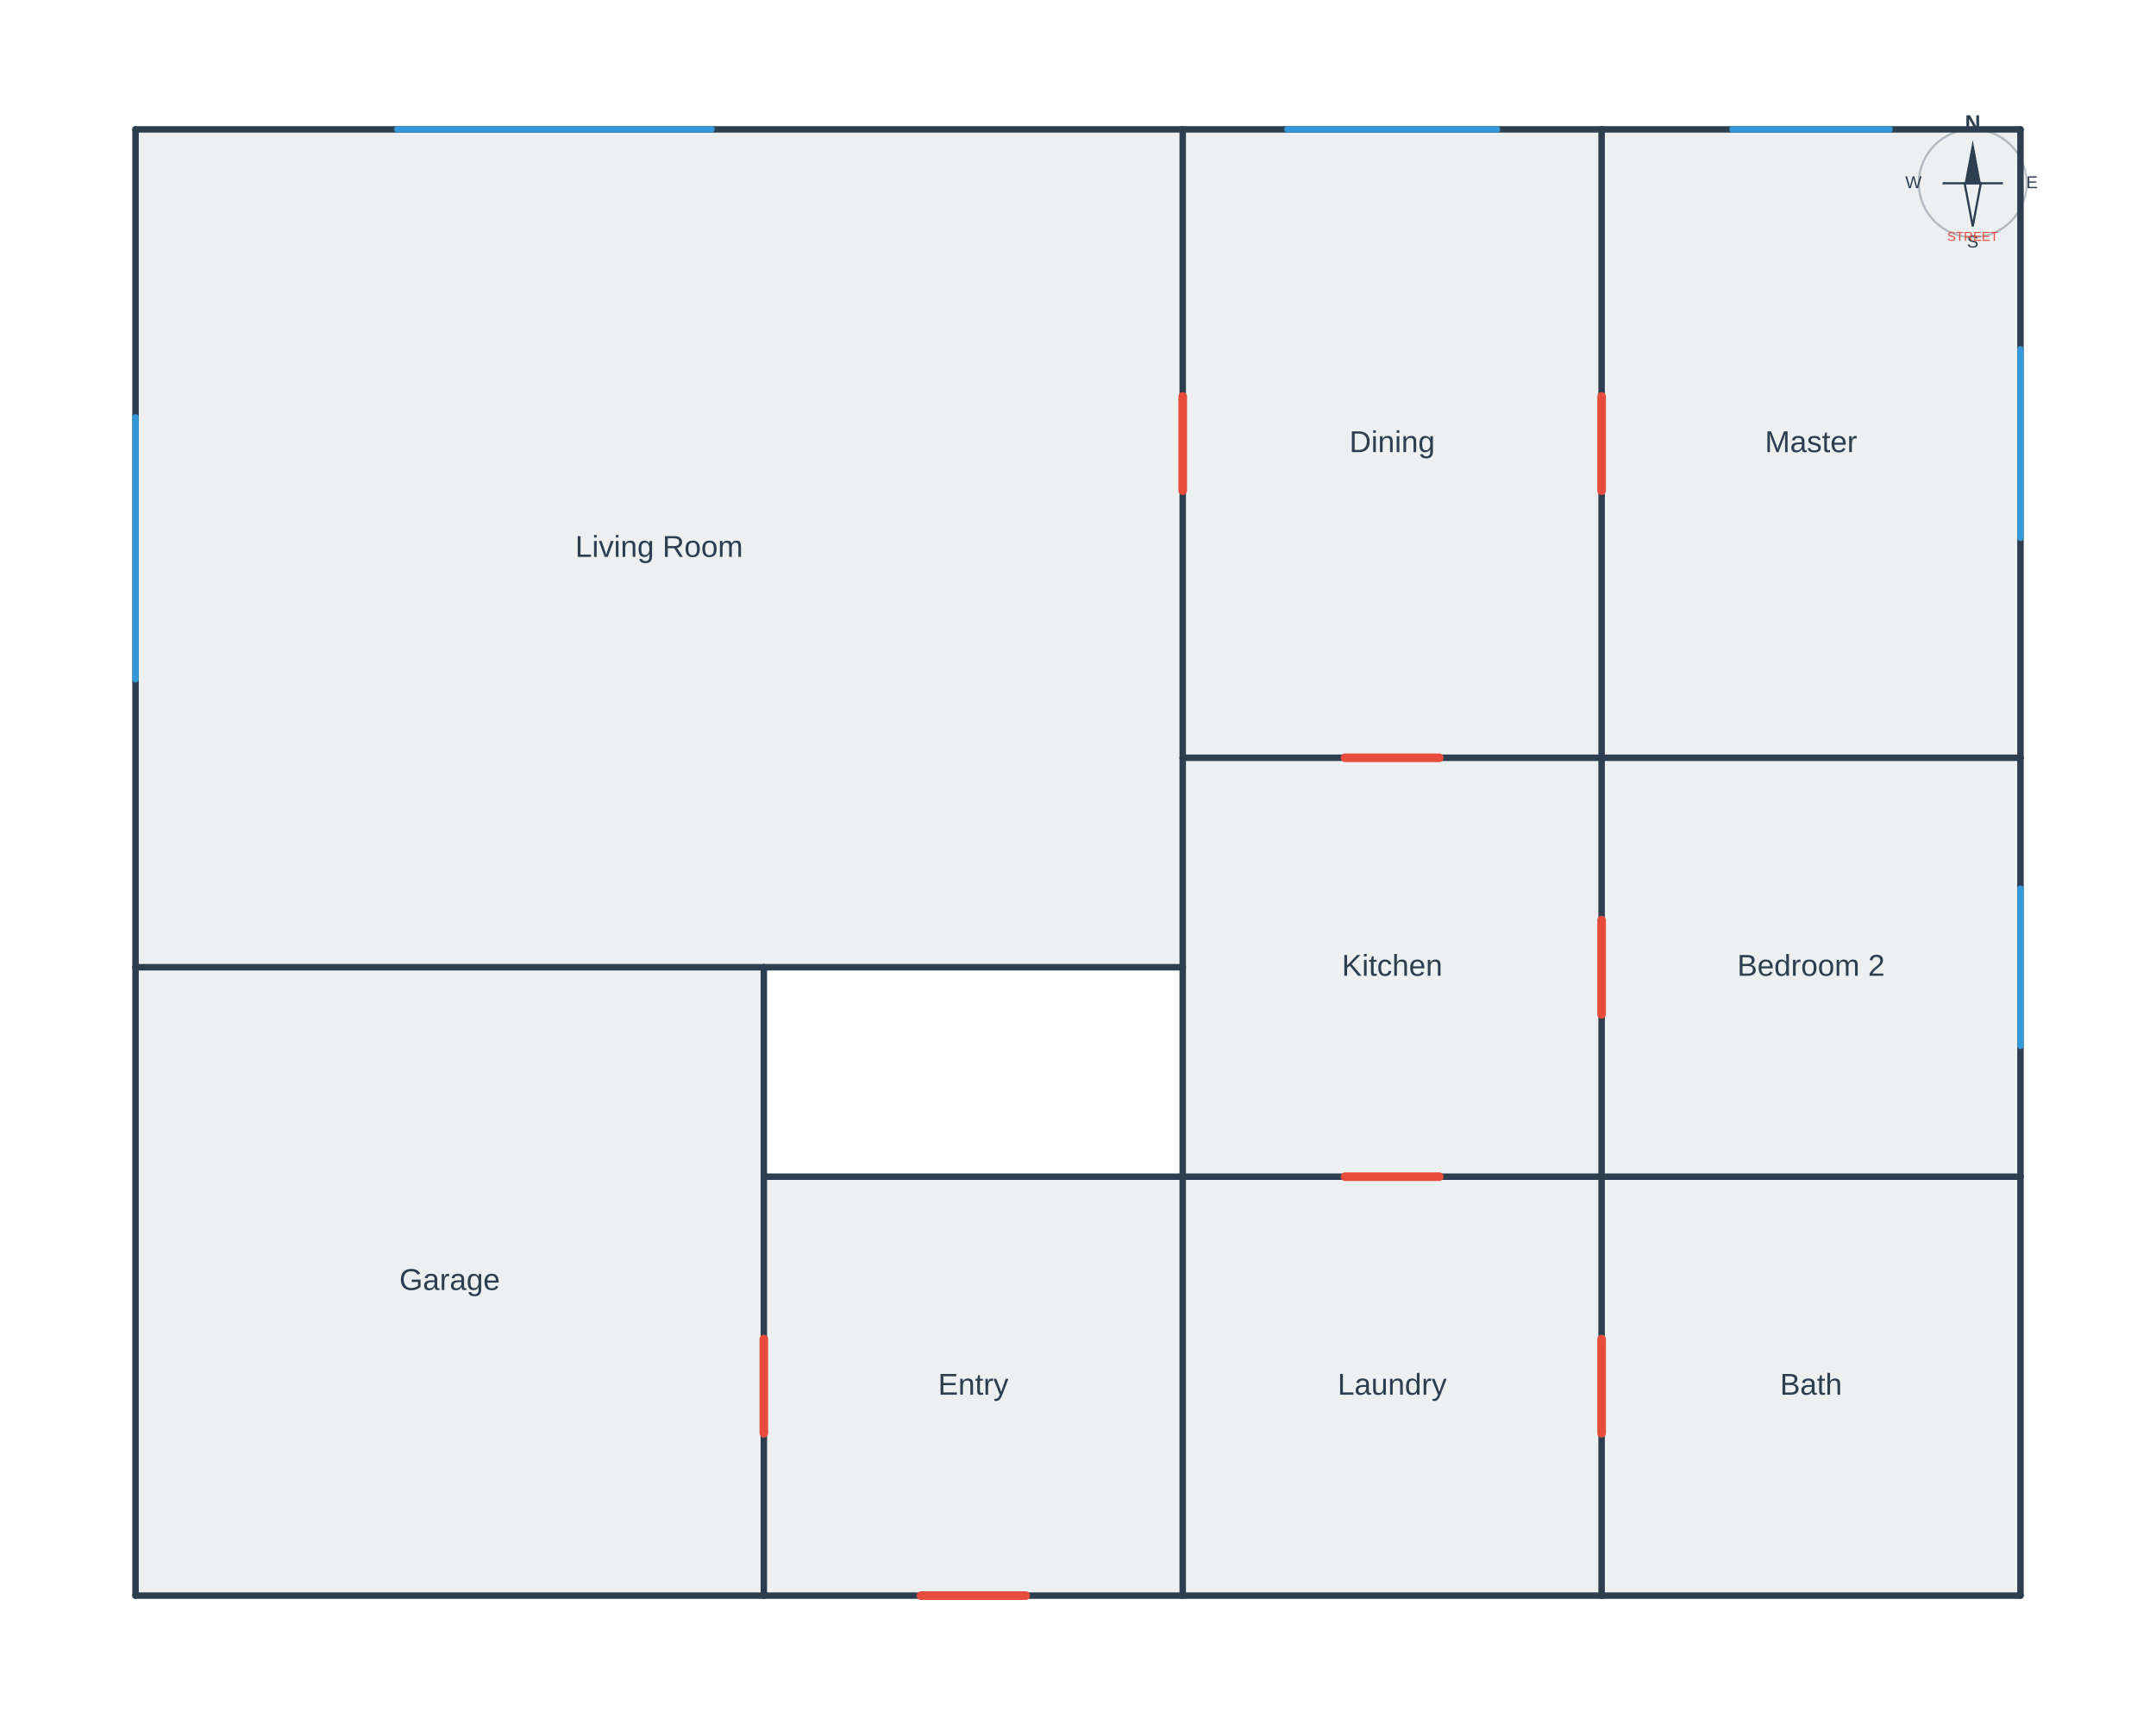
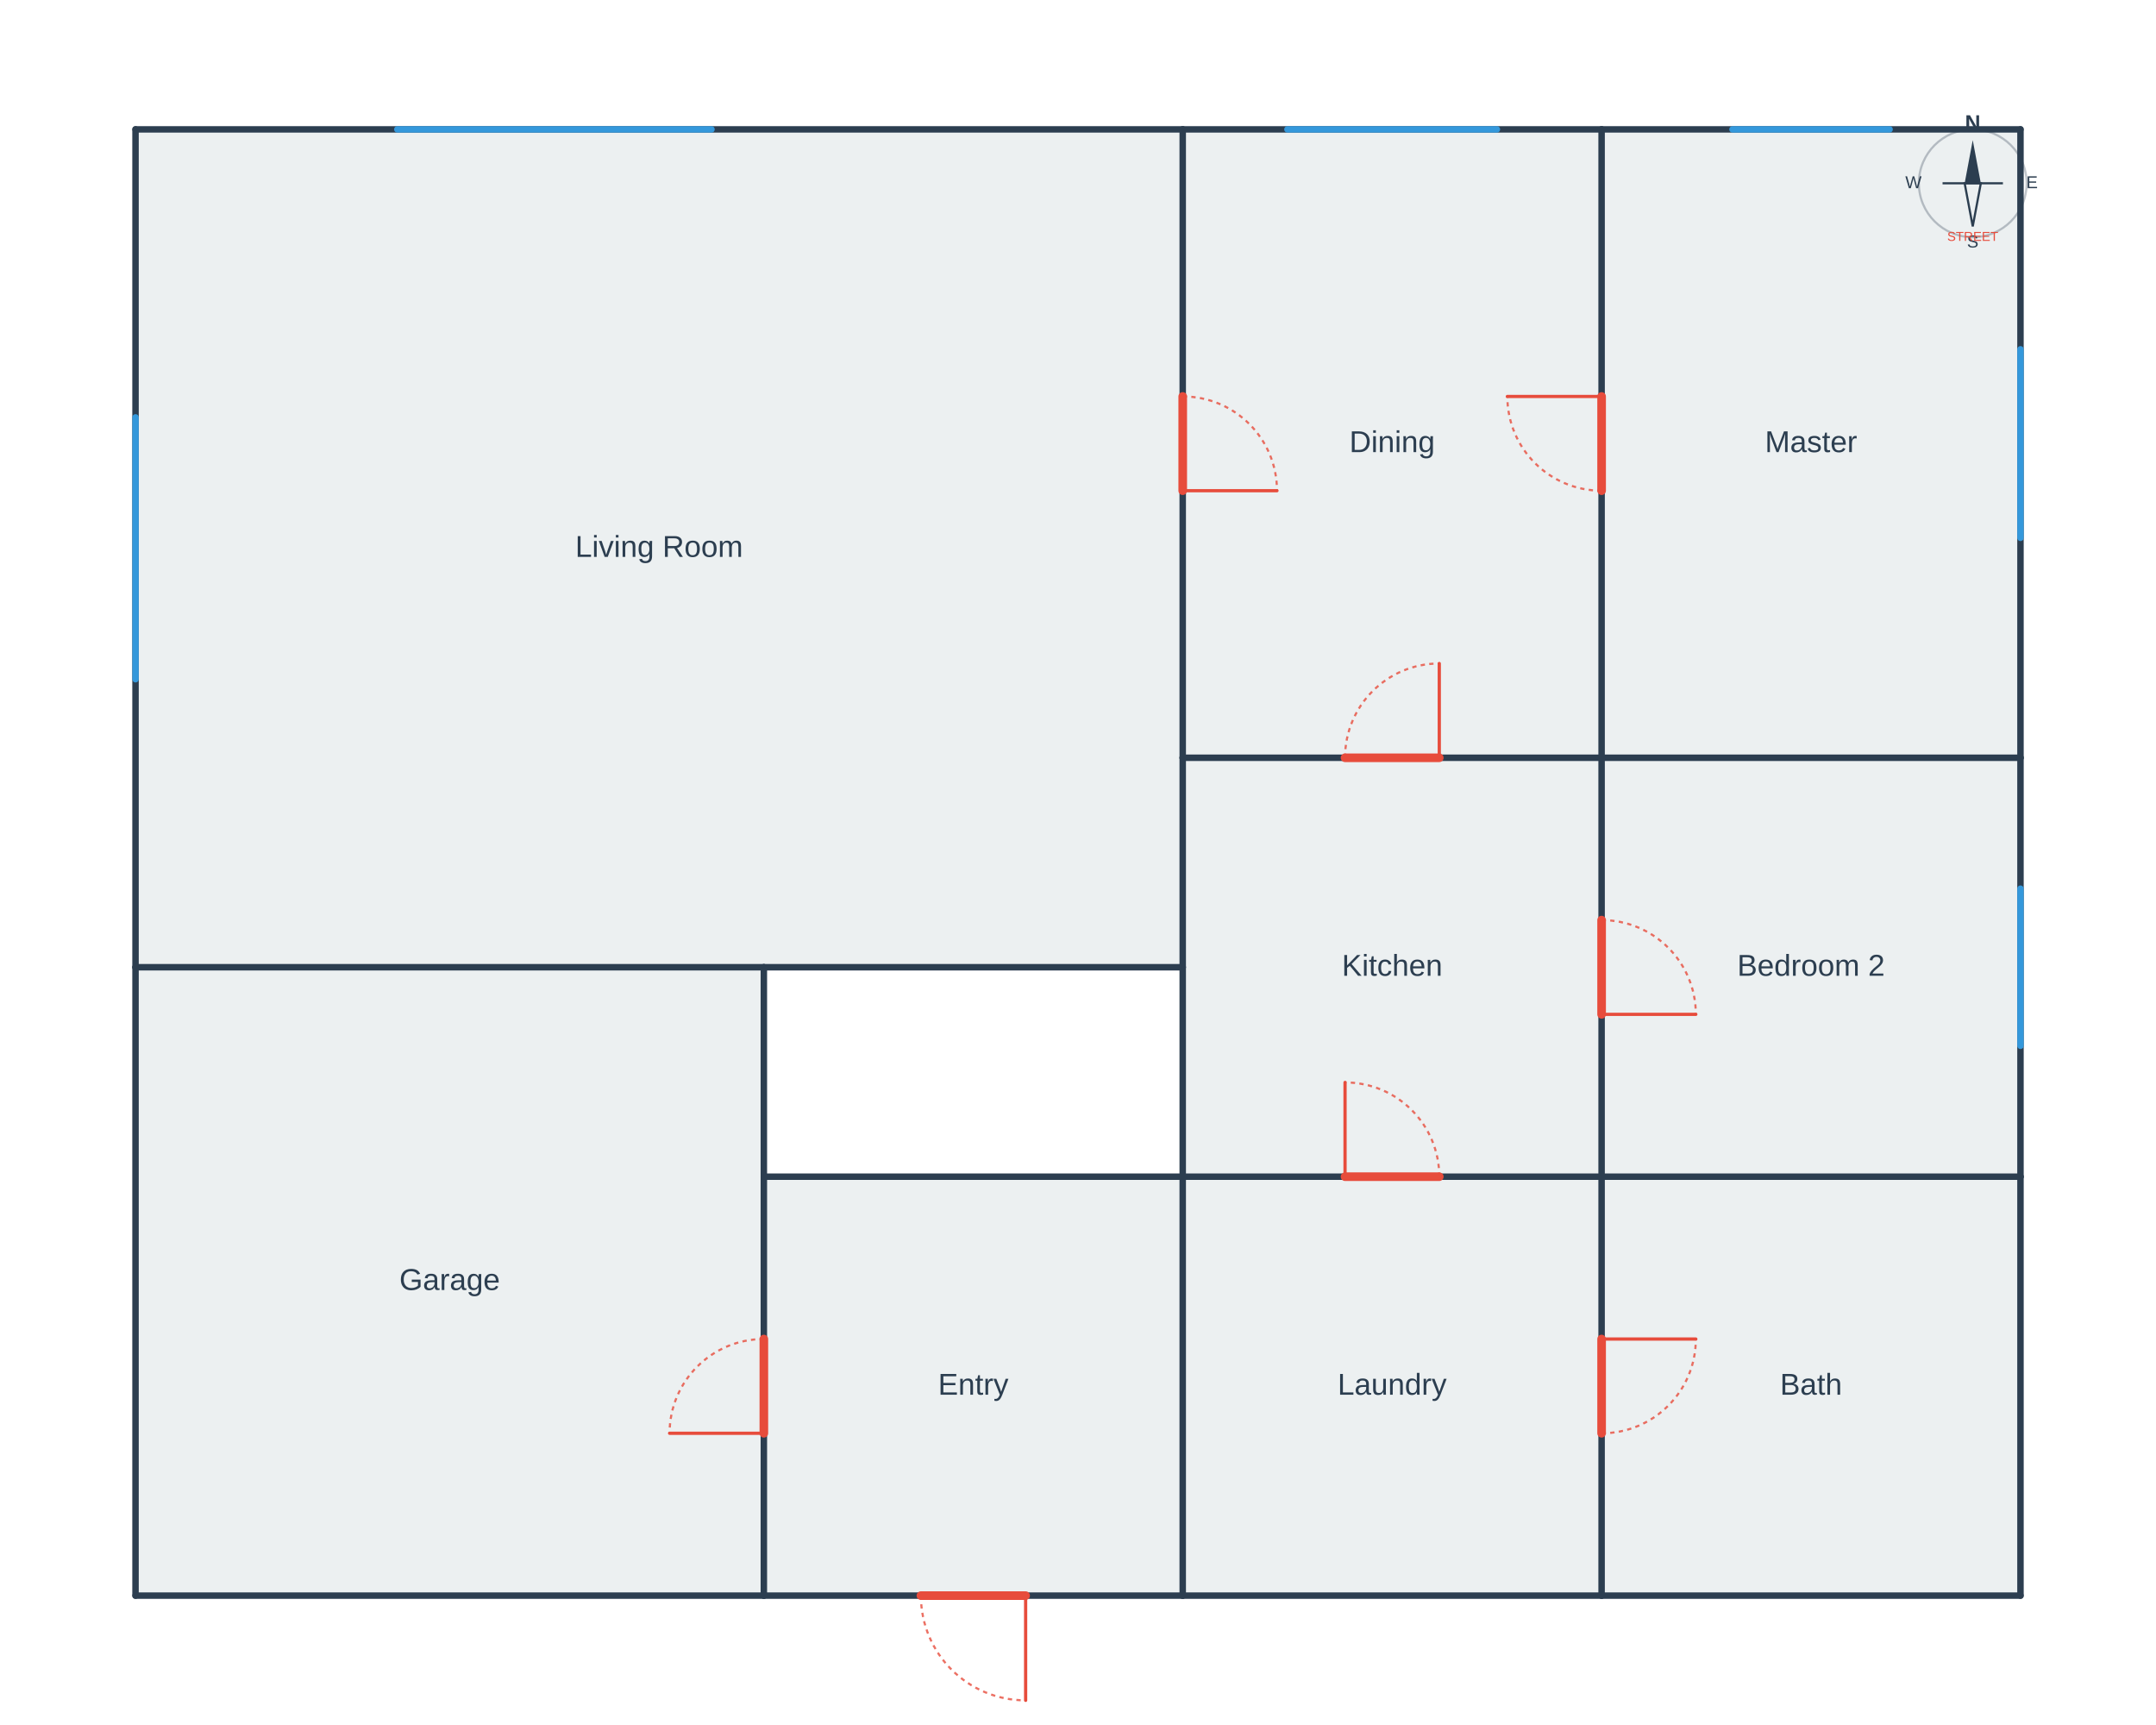
<svg xmlns="http://www.w3.org/2000/svg" width="1000" height="800" viewBox="0 0 1000 800">
  <defs>
    <style>
      .room-label { font-family: Arial, sans-serif; font-weight: 500; }
    </style>
  </defs>
  <rect width="1000" height="800" fill="#ffffff" />
  <path d="M 62.86 740.00 L 937.14 740.00 L 937.14 60.00 L 62.86 60.00 Z" fill="none" stroke="#7f8c8d" stroke-width="2" stroke-dasharray="8,4" />
  <path d="M 62.86 740.00 L 354.29 740.00 L 354.29 448.57 L 62.86 448.57 Z" fill="#ecf0f1" stroke="#bdc3c7" stroke-width="1" />
  <path d="M 354.29 740.00 L 548.57 740.00 L 548.57 545.71 L 354.29 545.71 Z" fill="#ecf0f1" stroke="#bdc3c7" stroke-width="1" />
  <path d="M 548.57 740.00 L 742.86 740.00 L 742.86 545.71 L 548.57 545.71 Z" fill="#ecf0f1" stroke="#bdc3c7" stroke-width="1" />
  <path d="M 62.86 448.57 L 548.57 448.57 L 548.57 60.00 L 62.86 60.00 Z" fill="#ecf0f1" stroke="#bdc3c7" stroke-width="1" />
  <path d="M 548.57 351.43 L 742.86 351.43 L 742.86 60.00 L 548.57 60.00 Z" fill="#ecf0f1" stroke="#bdc3c7" stroke-width="1" />
  <path d="M 548.57 545.71 L 742.86 545.71 L 742.86 351.43 L 548.57 351.43 Z" fill="#ecf0f1" stroke="#bdc3c7" stroke-width="1" />
  <path d="M 742.86 351.43 L 937.14 351.43 L 937.14 60.00 L 742.86 60.00 Z" fill="#ecf0f1" stroke="#bdc3c7" stroke-width="1" />
  <path d="M 742.86 545.71 L 937.14 545.71 L 937.14 351.43 L 742.86 351.43 Z" fill="#ecf0f1" stroke="#bdc3c7" stroke-width="1" />
  <path d="M 742.86 740.00 L 937.14 740.00 L 937.14 545.71 L 742.86 545.71 Z" fill="#ecf0f1" stroke="#bdc3c7" stroke-width="1" />
  <line x1="354.29" y1="740.00" x2="354.29" y2="545.71" stroke="#2c3e50" stroke-width="3" stroke-linecap="round" />
  <line x1="62.86" y1="448.57" x2="354.29" y2="448.57" stroke="#2c3e50" stroke-width="3" stroke-linecap="round" />
  <line x1="548.57" y1="740.00" x2="548.57" y2="545.71" stroke="#2c3e50" stroke-width="3" stroke-linecap="round" />
  <line x1="742.86" y1="740.00" x2="742.86" y2="545.71" stroke="#2c3e50" stroke-width="3" stroke-linecap="round" />
  <line x1="548.57" y1="545.71" x2="742.86" y2="545.71" stroke="#2c3e50" stroke-width="3" stroke-linecap="round" />
  <line x1="548.57" y1="351.43" x2="548.57" y2="60.00" stroke="#2c3e50" stroke-width="3" stroke-linecap="round" />
  <line x1="548.57" y1="448.57" x2="548.57" y2="351.43" stroke="#2c3e50" stroke-width="3" stroke-linecap="round" />
  <line x1="548.57" y1="351.43" x2="742.86" y2="351.43" stroke="#2c3e50" stroke-width="3" stroke-linecap="round" />
  <line x1="742.86" y1="351.43" x2="742.86" y2="60.00" stroke="#2c3e50" stroke-width="3" stroke-linecap="round" />
  <line x1="742.86" y1="545.71" x2="742.86" y2="351.43" stroke="#2c3e50" stroke-width="3" stroke-linecap="round" />
  <line x1="742.86" y1="351.43" x2="937.14" y2="351.43" stroke="#2c3e50" stroke-width="3" stroke-linecap="round" />
  <line x1="742.86" y1="545.71" x2="937.14" y2="545.71" stroke="#2c3e50" stroke-width="3" stroke-linecap="round" />
  <line x1="62.86" y1="740.00" x2="354.29" y2="740.00" stroke="#2c3e50" stroke-width="3" stroke-linecap="round" />
  <line x1="354.29" y1="545.71" x2="354.29" y2="448.57" stroke="#2c3e50" stroke-width="3" stroke-linecap="round" />
  <line x1="62.86" y1="740.00" x2="62.86" y2="448.57" stroke="#2c3e50" stroke-width="3" stroke-linecap="round" />
  <line x1="354.29" y1="740.00" x2="548.57" y2="740.00" stroke="#2c3e50" stroke-width="3" stroke-linecap="round" />
  <line x1="354.29" y1="545.71" x2="548.57" y2="545.71" stroke="#2c3e50" stroke-width="3" stroke-linecap="round" />
  <line x1="548.57" y1="740.00" x2="742.86" y2="740.00" stroke="#2c3e50" stroke-width="3" stroke-linecap="round" />
  <line x1="354.29" y1="448.57" x2="548.57" y2="448.57" stroke="#2c3e50" stroke-width="3" stroke-linecap="round" />
  <line x1="62.86" y1="60.00" x2="548.57" y2="60.00" stroke="#2c3e50" stroke-width="3" stroke-linecap="round" />
  <line x1="62.86" y1="448.57" x2="62.86" y2="60.00" stroke="#2c3e50" stroke-width="3" stroke-linecap="round" />
  <line x1="548.57" y1="60.00" x2="742.86" y2="60.00" stroke="#2c3e50" stroke-width="3" stroke-linecap="round" />
  <line x1="548.57" y1="545.71" x2="548.57" y2="448.57" stroke="#2c3e50" stroke-width="3" stroke-linecap="round" />
  <line x1="937.14" y1="351.43" x2="937.14" y2="60.00" stroke="#2c3e50" stroke-width="3" stroke-linecap="round" />
  <line x1="742.86" y1="60.00" x2="937.14" y2="60.00" stroke="#2c3e50" stroke-width="3" stroke-linecap="round" />
  <line x1="937.14" y1="545.71" x2="937.14" y2="351.43" stroke="#2c3e50" stroke-width="3" stroke-linecap="round" />
  <line x1="742.86" y1="740.00" x2="937.14" y2="740.00" stroke="#2c3e50" stroke-width="3" stroke-linecap="round" />
  <line x1="937.14" y1="740.00" x2="937.14" y2="545.71" stroke="#2c3e50" stroke-width="3" stroke-linecap="round" />
  <line x1="427.14" y1="740.00" x2="475.71" y2="740.00" stroke="#e74c3c" stroke-width="4" stroke-linecap="round" />
+   <line class="door-leaf" x1="475.71" y1="740.00" x2="475.71" y2="788.57" stroke="#e74c3c" stroke-width="1.5" stroke-linecap="round" />
+   <path class="door-swing" d="M 427.14 740.00 A 48.57 48.57 0 0 0 475.71 788.57" fill="none" stroke="#e74c3c" stroke-width="1" stroke-dasharray="2,2" opacity="0.8" />
  <line x1="548.57" y1="227.57" x2="548.57" y2="183.86" stroke="#e74c3c" stroke-width="4" stroke-linecap="round" />
+   <line class="door-leaf" x1="548.57" y1="227.57" x2="592.29" y2="227.57" stroke="#e74c3c" stroke-width="1.5" stroke-linecap="round" />
+   <path class="door-swing" d="M 548.57 183.86 A 43.71 43.71 0 0 1 592.29 227.57" fill="none" stroke="#e74c3c" stroke-width="1" stroke-dasharray="2,2" opacity="0.8" />
  <line x1="623.86" y1="351.43" x2="667.57" y2="351.43" stroke="#e74c3c" stroke-width="4" stroke-linecap="round" />
+   <line class="door-leaf" x1="667.57" y1="351.43" x2="667.57" y2="307.71" stroke="#e74c3c" stroke-width="1.5" stroke-linecap="round" />
+   <path class="door-swing" d="M 623.86 351.43 A 43.71 43.71 0 0 1 667.57 307.71" fill="none" stroke="#e74c3c" stroke-width="1" stroke-dasharray="2,2" opacity="0.8" />
  <line x1="623.86" y1="545.71" x2="667.57" y2="545.71" stroke="#e74c3c" stroke-width="4" stroke-linecap="round" />
+   <line class="door-leaf" x1="623.86" y1="545.71" x2="623.86" y2="502.00" stroke="#e74c3c" stroke-width="1.5" stroke-linecap="round" />
+   <path class="door-swing" d="M 667.57 545.71 A 43.71 43.71 0 0 0 623.86 502.00" fill="none" stroke="#e74c3c" stroke-width="1" stroke-dasharray="2,2" opacity="0.8" />
  <line x1="354.29" y1="664.71" x2="354.29" y2="621.00" stroke="#e74c3c" stroke-width="4" stroke-linecap="round" />
+   <line class="door-leaf" x1="354.29" y1="664.71" x2="310.57" y2="664.71" stroke="#e74c3c" stroke-width="1.5" stroke-linecap="round" />
+   <path class="door-swing" d="M 354.29 621.00 A 43.71 43.71 0 0 0 310.57 664.71" fill="none" stroke="#e74c3c" stroke-width="1" stroke-dasharray="2,2" opacity="0.8" />
  <line x1="742.86" y1="227.57" x2="742.86" y2="183.86" stroke="#e74c3c" stroke-width="4" stroke-linecap="round" />
+   <line class="door-leaf" x1="742.86" y1="183.86" x2="699.14" y2="183.86" stroke="#e74c3c" stroke-width="1.5" stroke-linecap="round" />
+   <path class="door-swing" d="M 742.86 227.57 A 43.71 43.71 0 0 1 699.14 183.86" fill="none" stroke="#e74c3c" stroke-width="1" stroke-dasharray="2,2" opacity="0.8" />
  <line x1="742.86" y1="470.43" x2="742.86" y2="426.71" stroke="#e74c3c" stroke-width="4" stroke-linecap="round" />
+   <line class="door-leaf" x1="742.86" y1="470.43" x2="786.57" y2="470.43" stroke="#e74c3c" stroke-width="1.5" stroke-linecap="round" />
+   <path class="door-swing" d="M 742.86 426.71 A 43.71 43.71 0 0 1 786.57 470.43" fill="none" stroke="#e74c3c" stroke-width="1" stroke-dasharray="2,2" opacity="0.8" />
  <line x1="742.86" y1="664.71" x2="742.86" y2="621.00" stroke="#e74c3c" stroke-width="4" stroke-linecap="round" />
+   <line class="door-leaf" x1="742.86" y1="621.00" x2="786.57" y2="621.00" stroke="#e74c3c" stroke-width="1.5" stroke-linecap="round" />
+   <path class="door-swing" d="M 742.86 664.71 A 43.71 43.71 0 0 0 786.57 621.00" fill="none" stroke="#e74c3c" stroke-width="1" stroke-dasharray="2,2" opacity="0.8" />
  <line x1="62.86" y1="315.00" x2="62.86" y2="193.57" stroke="#3498db" stroke-width="3" stroke-linecap="round" />
  <line x1="184.29" y1="60.00" x2="330.00" y2="60.00" stroke="#3498db" stroke-width="3" stroke-linecap="round" />
  <line x1="597.14" y1="60.00" x2="694.29" y2="60.00" stroke="#3498db" stroke-width="3" stroke-linecap="round" />
  <line x1="937.14" y1="249.43" x2="937.14" y2="162.00" stroke="#3498db" stroke-width="3" stroke-linecap="round" />
  <line x1="803.57" y1="60.00" x2="876.43" y2="60.00" stroke="#3498db" stroke-width="3" stroke-linecap="round" />
  <line x1="937.14" y1="485.00" x2="937.14" y2="412.14" stroke="#3498db" stroke-width="3" stroke-linecap="round" />
  <text x="208.57" y="594.29" font-size="14" fill="#2c3e50" text-anchor="middle" dominant-baseline="middle" font-family="Arial, sans-serif">Garage</text>
  <text x="451.43" y="642.86" font-size="14" fill="#2c3e50" text-anchor="middle" dominant-baseline="middle" font-family="Arial, sans-serif">Entry</text>
  <text x="645.71" y="642.86" font-size="14" fill="#2c3e50" text-anchor="middle" dominant-baseline="middle" font-family="Arial, sans-serif">Laundry</text>
  <text x="305.71" y="254.29" font-size="14" fill="#2c3e50" text-anchor="middle" dominant-baseline="middle" font-family="Arial, sans-serif">Living Room</text>
  <text x="645.71" y="205.71" font-size="14" fill="#2c3e50" text-anchor="middle" dominant-baseline="middle" font-family="Arial, sans-serif">Dining</text>
  <text x="645.71" y="448.57" font-size="14" fill="#2c3e50" text-anchor="middle" dominant-baseline="middle" font-family="Arial, sans-serif">Kitchen</text>
  <text x="840.00" y="205.71" font-size="14" fill="#2c3e50" text-anchor="middle" dominant-baseline="middle" font-family="Arial, sans-serif">Master</text>
  <text x="840.00" y="448.57" font-size="14" fill="#2c3e50" text-anchor="middle" dominant-baseline="middle" font-family="Arial, sans-serif">Bedroom 2</text>
  <text x="840.00" y="642.86" font-size="14" fill="#2c3e50" text-anchor="middle" dominant-baseline="middle" font-family="Arial, sans-serif">Bath</text>
  <g class="compass">
    <circle cx="915.00" cy="85.00" r="25.00" fill="none" stroke="#2c3e50" stroke-width="1" opacity="0.3" />
    <polygon points="915.00,65.00 911.25,85.00 918.75,85.00" fill="#2c3e50" />
    <polygon points="915.00,105.00 911.25,85.00 918.75,85.00" fill="none" stroke="#2c3e50" stroke-width="1" />
    <line x1="901.00" y1="85.00" x2="929.00" y2="85.00" stroke="#2c3e50" stroke-width="1" />
    <text x="915.00" y="57.50" font-size="10.00" fill="#2c3e50" text-anchor="middle" dominant-baseline="middle" font-family="Arial, sans-serif" font-weight="bold">N</text>
    <text x="915.00" y="112.50" font-size="8.00" fill="#2c3e50" text-anchor="middle" dominant-baseline="middle" font-family="Arial, sans-serif">S</text>
    <text x="942.50" y="85.00" font-size="8.00" fill="#2c3e50" text-anchor="middle" dominant-baseline="middle" font-family="Arial, sans-serif">E</text>
    <text x="887.50" y="85.00" font-size="8.00" fill="#2c3e50" text-anchor="middle" dominant-baseline="middle" font-family="Arial, sans-serif">W</text>
    <text x="915.00" y="110.00" font-size="6.00" fill="#e74c3c" text-anchor="middle" dominant-baseline="middle" font-family="Arial, sans-serif">STREET</text>
  </g>
</svg>
